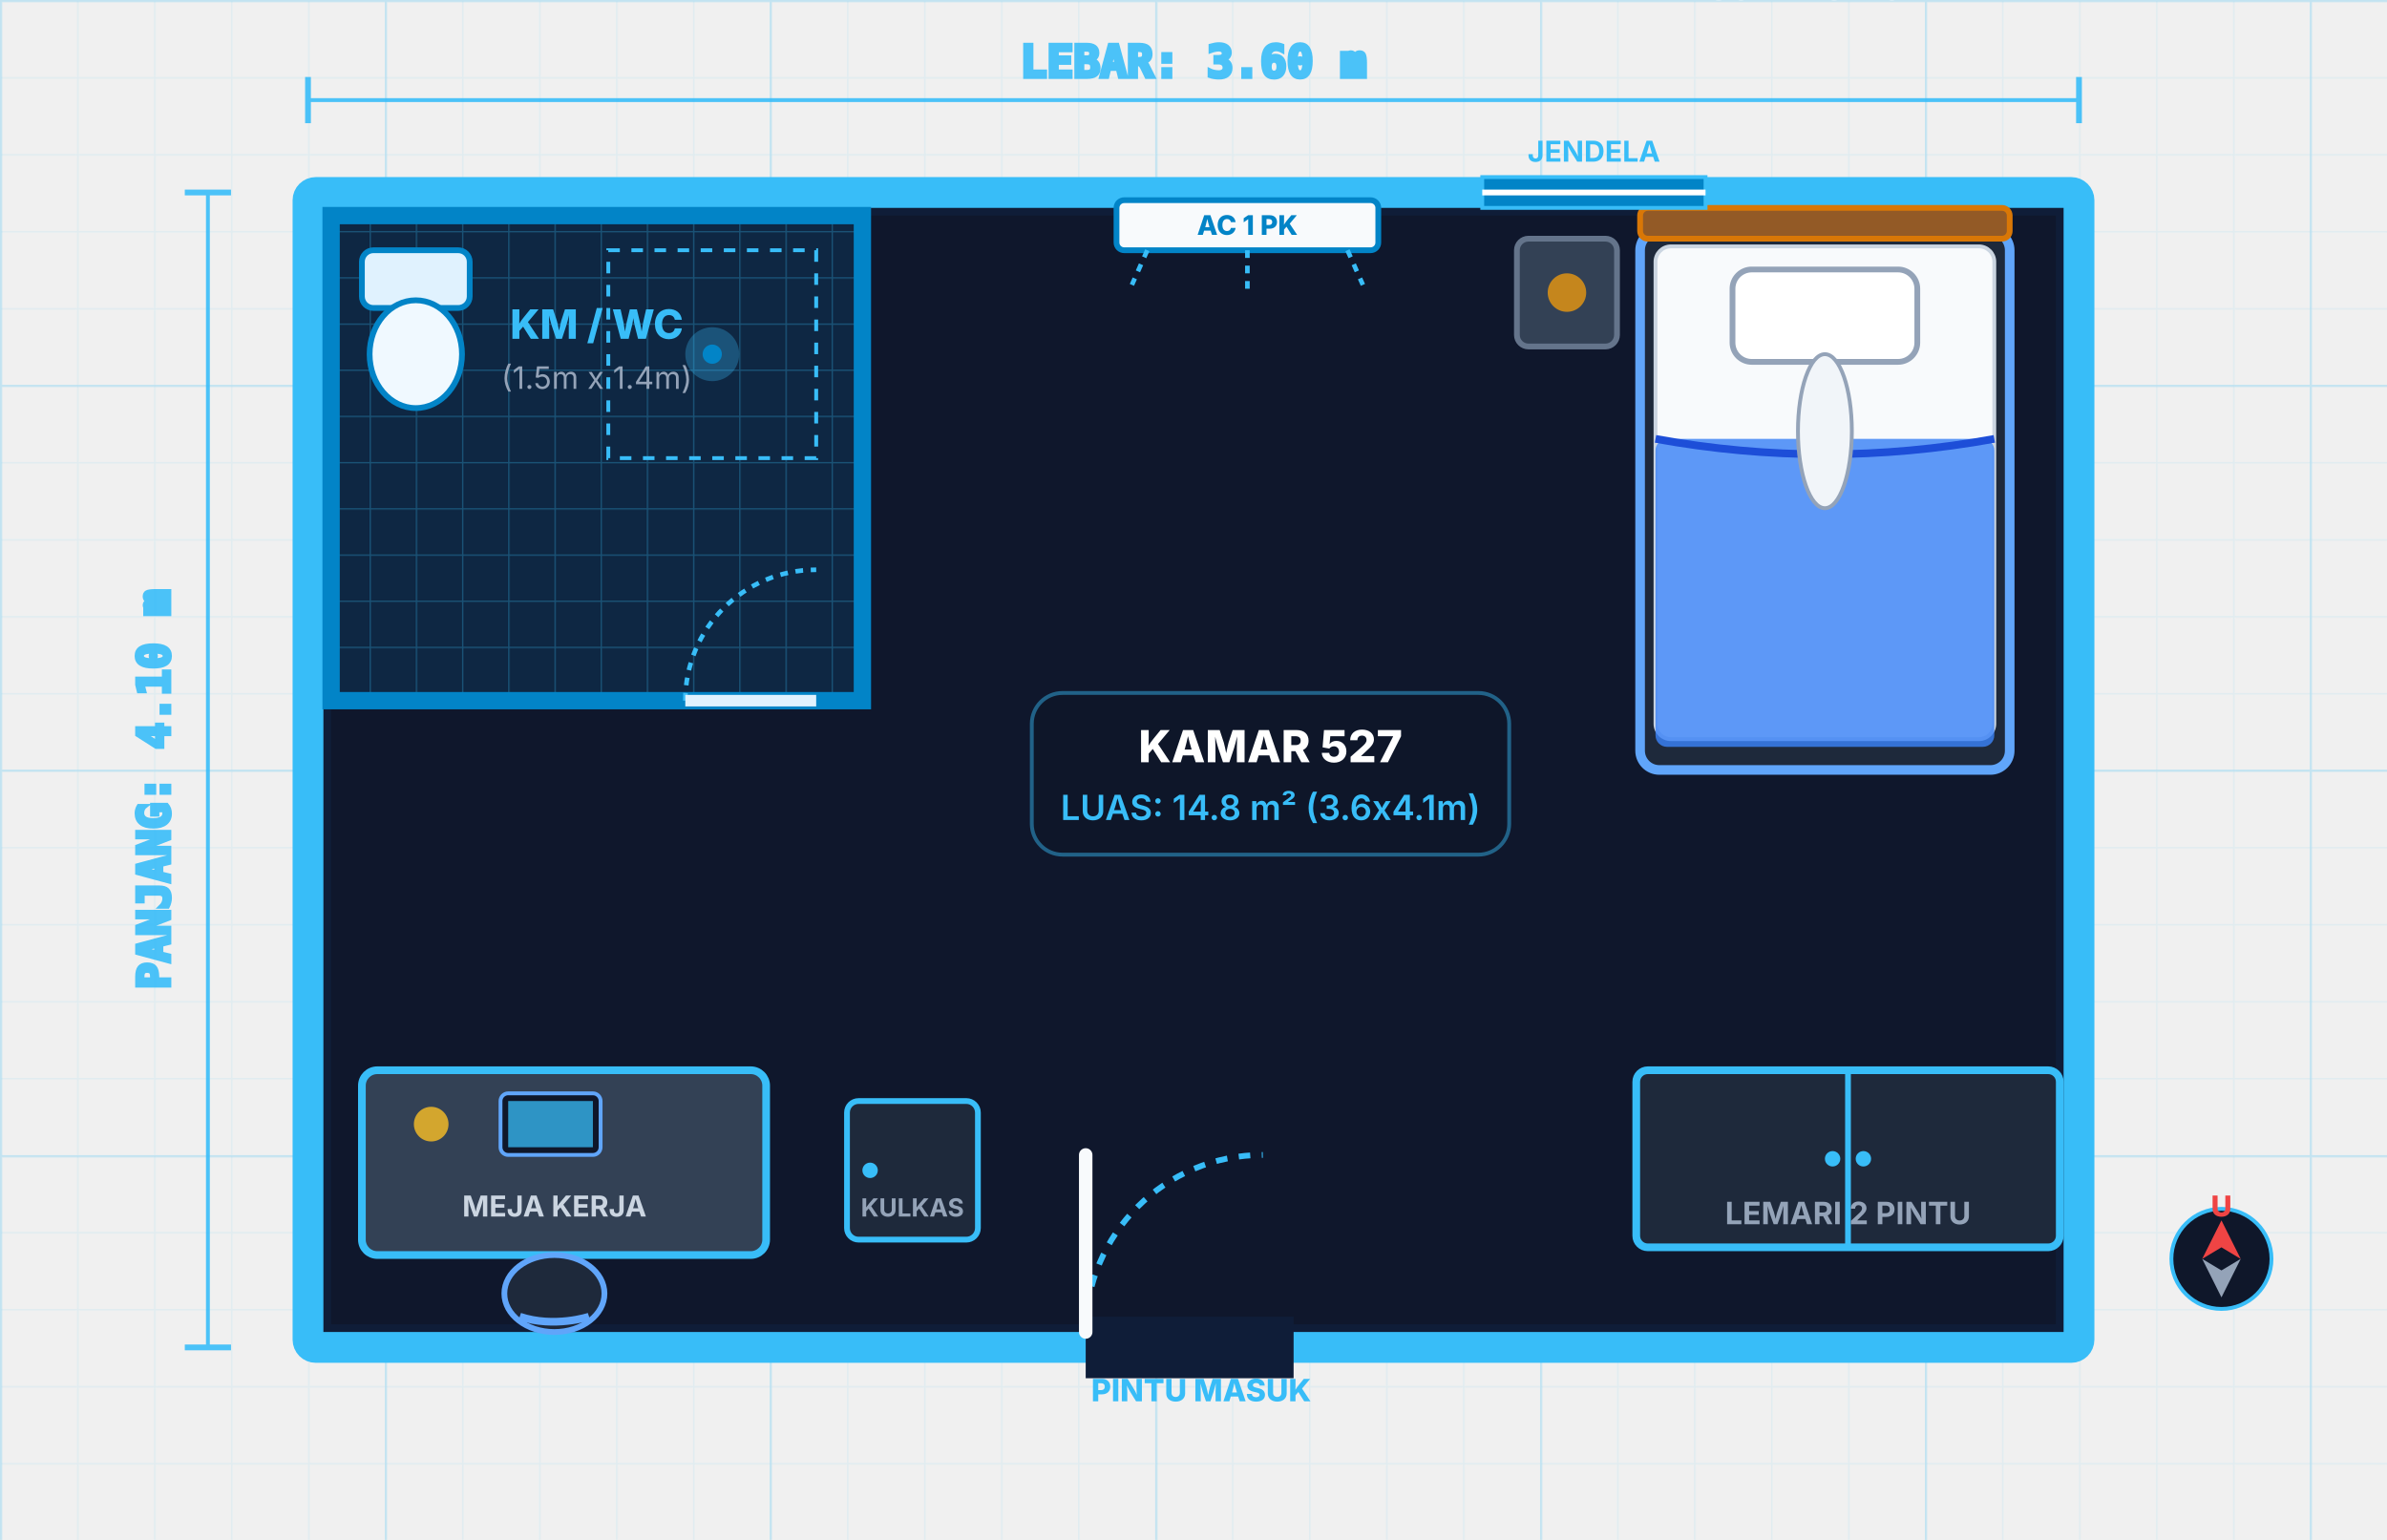
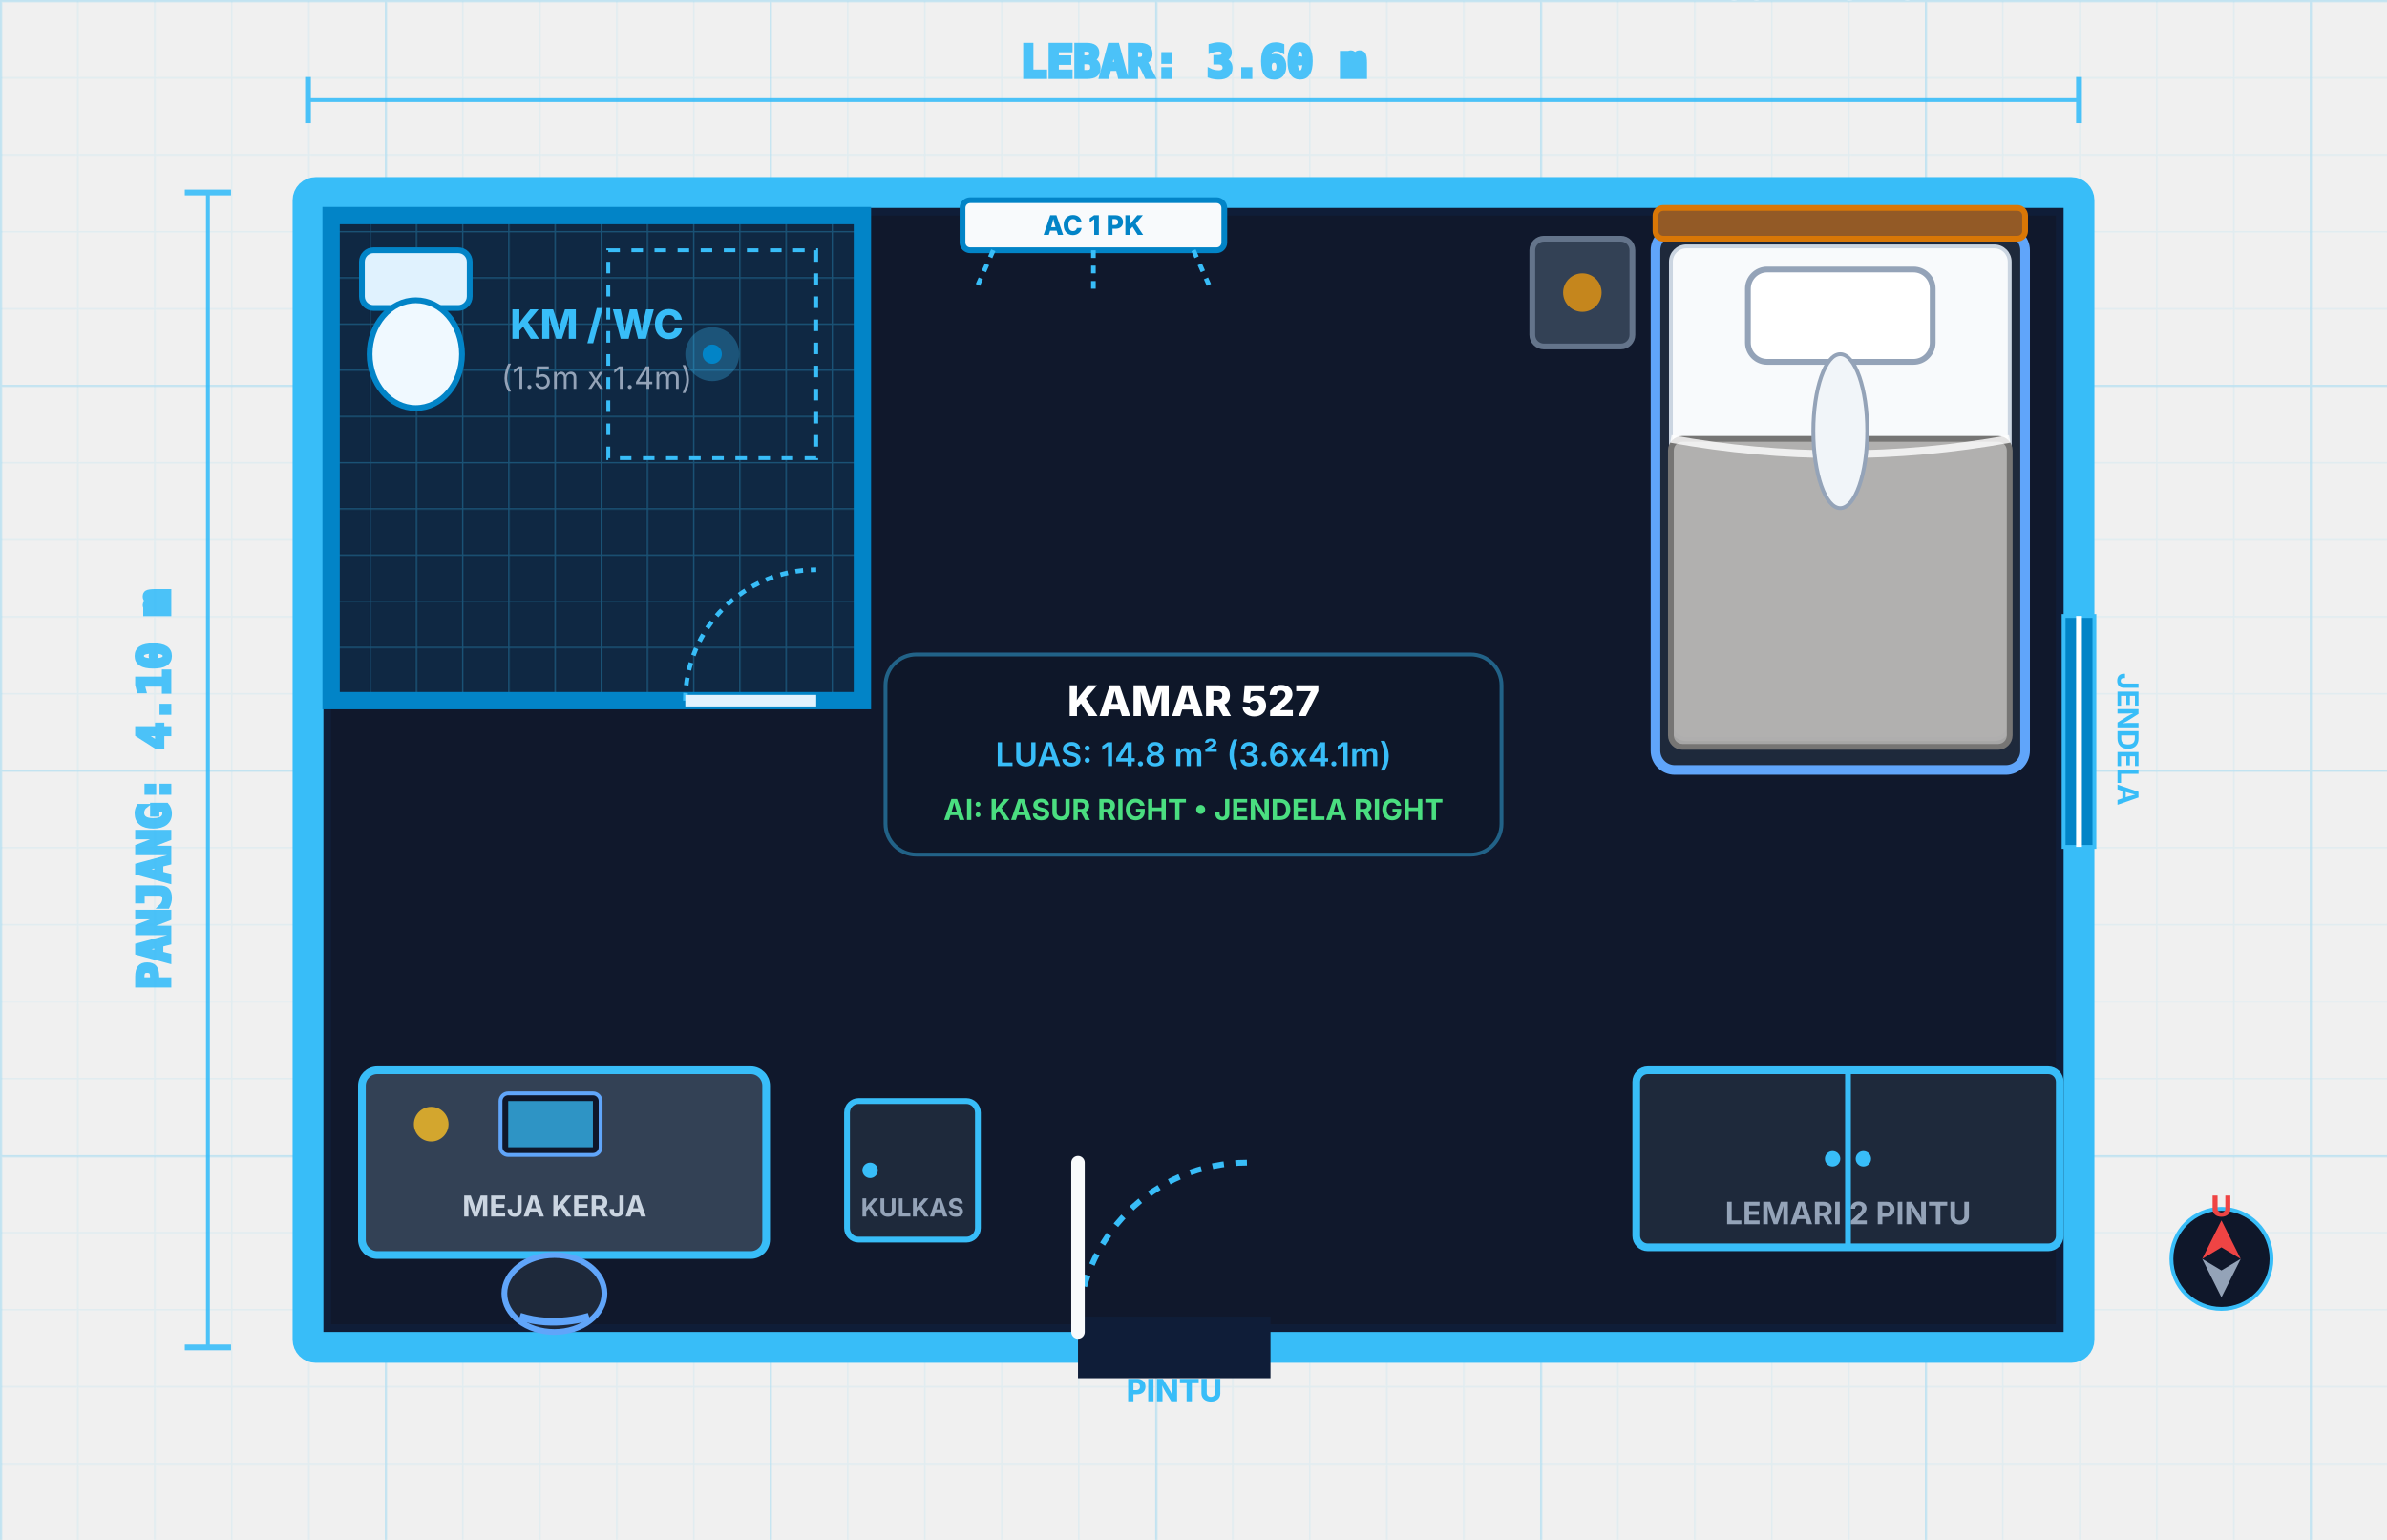
<svg xmlns="http://www.w3.org/2000/svg" viewBox="0 0 620 400" width="100%" height="100%" style="background:#0b1329; border-radius:12px; font-family:'Inter',system-ui,sans-serif;">
  <defs>
    <pattern id="grid_s_227" width="20" height="20" patternUnits="userSpaceOnUse">
      <path d="M 20 0 L 0 0 0 20" fill="none" stroke="rgba(56, 189, 248, 0.08)" stroke-width="0.8" />
    </pattern>
    <pattern id="grid_m_227" width="100" height="100" patternUnits="userSpaceOnUse">
      <path d="M 100 0 L 0 0 0 100" fill="none" stroke="rgba(56, 189, 248, 0.18)" stroke-width="1.2" />
    </pattern>
    <pattern id="tile_227" width="12" height="12" patternUnits="userSpaceOnUse">
      <rect width="12" height="12" fill="rgba(14, 165, 233, 0.12)" />
      <path d="M 12 0 L 0 0 0 12" fill="none" stroke="rgba(56, 189, 248, 0.28)" stroke-width="0.7" />
    </pattern>
  </defs>
  <rect width="620" height="400" fill="url(#grid_s_227)" />
  <rect width="620" height="400" fill="url(#grid_m_227)" />
  <g stroke="#38bdf8" stroke-width="1" opacity="0.9">
    <line x1="80" y1="26" x2="540" y2="26" />
    <line x1="80" y1="20" x2="80" y2="32" stroke-width="1.5" />
    <line x1="540" y1="20" x2="540" y2="32" stroke-width="1.5" />
    <text x="310" y="20" fill="#38bdf8" font-size="11.5" font-weight="700" text-anchor="middle" font-family="monospace">
      LEBAR: 3.60 m
    </text>
  </g>
  <g stroke="#38bdf8" stroke-width="1" opacity="0.9">
    <line x1="54" y1="50" x2="54" y2="350" />
    <line x1="48" y1="50" x2="60" y2="50" stroke-width="1.5" />
    <line x1="48" y1="350" x2="60" y2="350" stroke-width="1.5" />
    <text x="44" y="205" fill="#38bdf8" font-size="11.5" font-weight="700" text-anchor="middle" font-family="monospace" transform="rotate(-90 44 205)">
      PANJANG: 4.10 m
    </text>
  </g>
  <rect x="80" y="50" width="460" height="300" fill="#0f1d38" stroke="#38bdf8" stroke-width="8" rx="2" />
-   <rect x="86" y="56" width="448" height="288" fill="rgba(15, 23, 42, 0.88)" />
+   <rect x="86" y="56" width="448" height="288" fill="#1f1c1d" opacity="0.22" />
+   <rect x="86" y="56" width="448" height="288" fill="rgba(15, 23, 42, 0.75)" />
  <g>
    <rect x="86" y="56" width="138" height="126" fill="url(#tile_227)" stroke="#0284c7" stroke-width="4.5" />
    <text x="155" y="88" fill="#38bdf8" font-size="10.5" font-weight="800" text-anchor="middle">KM / WC</text>
    <text x="155" y="101" fill="#94a3b8" font-size="8" text-anchor="middle">(1.5m x 1.4m)</text>
    <rect x="94" y="65" width="28" height="15" rx="3" fill="#e0f2fe" stroke="#0284c7" stroke-width="1.5" />
    <ellipse cx="108" cy="92" rx="12" ry="14" fill="#f0f9ff" stroke="#0284c7" stroke-width="1.5" />
    <rect x="158" y="65" width="54" height="54" fill="none" stroke="#38bdf8" stroke-width="1" stroke-dasharray="3 3" />
    <circle cx="185" cy="92" r="7" fill="#38bdf8" opacity="0.3" />
    <circle cx="185" cy="92" r="2.5" fill="#0284c7" />
    <path d="M 178 182 A 34 34 0 0 1 212 148" fill="none" stroke="#38bdf8" stroke-width="1.2" stroke-dasharray="2 2" />
    <line x1="178" y1="182" x2="212" y2="182" stroke="#e0f2fe" stroke-width="3" />
  </g>
  <g>
-     <rect x="426" y="60" width="96" height="140" rx="5" fill="#1e293b" stroke="#60a5fa" stroke-width="2.5" />
-     <rect x="426" y="54" width="96" height="8" rx="2" fill="#935a26" stroke="#d97706" stroke-width="1.5" />
-     <rect x="430" y="64" width="88" height="128" rx="4" fill="#f8fafc" stroke="#cbd5e1" stroke-width="1" />
-     <rect x="430" y="114" width="88" height="80" rx="3" fill="#3b82f6" opacity="0.82" />
-     <path d="M 430 114 Q 474.0 122 518 114" fill="none" stroke="#1d4ed8" stroke-width="2" />
-     <rect x="450.0" y="70" width="48" height="24" rx="5" fill="#ffffff" stroke="#94a3b8" stroke-width="1.5" />
-     <ellipse cx="474.0" cy="112" rx="7" ry="20" fill="#f1f5f9" stroke="#94a3b8" stroke-width="1" />
-     <text x="474.0" cy="160" fill="#ffffff" font-size="8.5" font-weight="800" text-anchor="middle">SUPER SINGLE</text>
+     <rect x="430" y="60" width="96" height="140" rx="5" fill="#1e293b" stroke="#60a5fa" stroke-width="2.5" />
+     <rect x="430" y="54" width="96" height="8" rx="2" fill="#935a26" stroke="#d97706" stroke-width="1.5" />
+     <rect x="434" y="64" width="88" height="128" rx="4" fill="#f8fafc" stroke="#cbd5e1" stroke-width="1" />
+     <rect x="434" y="114" width="88" height="80" rx="3" fill="#aeadab" stroke="#767574" stroke-width="1.5" fill-opacity="0.95" />
+     <path d="M 434 114 Q 478.0 122 522 114" fill="none" stroke="#ffffff" stroke-width="2" opacity="0.8" />
+     <rect x="454.0" y="70" width="48" height="24" rx="5" fill="#ffffff" stroke="#94a3b8" stroke-width="1.5" />
+     <ellipse cx="478.0" cy="112" rx="7" ry="20" fill="#f1f5f9" stroke="#94a3b8" stroke-width="1" />
+     <text x="478.0" cy="160" fill="#ffffff" font-size="8.5" font-weight="800" text-anchor="middle">SUPER SINGLE</text>
  </g>
-   <rect x="394" y="62" width="26" height="28" rx="3" fill="#334155" stroke="#64748b" stroke-width="1.5" />
-   <circle cx="407" cy="76" r="5" fill="#f59e0b" opacity="0.75" />
+   <rect x="398" y="62" width="26" height="28" rx="3" fill="#334155" stroke="#64748b" stroke-width="1.5" />
+   <circle cx="411" cy="76" r="5" fill="#f59e0b" opacity="0.75" />
  <g>
    <rect x="425" y="278" width="110" height="46" rx="3" fill="#1e293b" stroke="#38bdf8" stroke-width="2" />
    <line x1="480" y1="278" x2="480" y2="324" stroke="#38bdf8" stroke-width="1.5" />
    <circle cx="476" cy="301" r="2" fill="#38bdf8" />
    <circle cx="484" cy="301" r="2" fill="#38bdf8" />
    <text x="480" y="318" fill="#94a3b8" font-size="8" font-weight="700" text-anchor="middle">LEMARI 2 PINTU</text>
  </g>
  <g>
    <rect x="94" y="278" width="105" height="48" rx="4" fill="#334155" stroke="#38bdf8" stroke-width="2" />
    <rect x="130" y="284" width="26" height="16" rx="2" fill="#0f172a" stroke="#60a5fa" stroke-width="1" />
    <rect x="132" y="286" width="22" height="12" fill="#38bdf8" opacity="0.75" />
    <circle cx="112" cy="292" r="4.5" fill="#fbbf24" opacity="0.8" />
    <ellipse cx="144" cy="336" rx="13" ry="10" fill="#1e293b" stroke="#60a5fa" stroke-width="1.5" />
    <path d="M 135 342 C 144 345 153 342 153 342" stroke="#60a5fa" stroke-width="2" fill="none" />
    <text x="144" y="316" fill="#cbd5e1" font-size="7.5" font-weight="700" text-anchor="middle">MEJA KERJA</text>
  </g>
  <g>
-     <rect x="290" y="52" width="68" height="13" rx="2" fill="#f8fafc" stroke="#0284c7" stroke-width="1.5" />
-     <path d="M 298 65 L 294 74" stroke="#38bdf8" stroke-width="1.2" stroke-dasharray="2 2" />
-     <path d="M 324 65 L 324 76" stroke="#38bdf8" stroke-width="1.2" stroke-dasharray="2 2" />
-     <path d="M 350 65 L 354 74" stroke="#38bdf8" stroke-width="1.2" stroke-dasharray="2 2" />
-     <text x="324" y="61" fill="#0284c7" font-size="7" font-weight="800" text-anchor="middle">AC 1 PK</text>
+     <rect x="250" y="52" width="68" height="13" rx="2" fill="#f8fafc" stroke="#0284c7" stroke-width="1.5" />
+     <path d="M 258 65 L 254 74" stroke="#38bdf8" stroke-width="1.2" stroke-dasharray="2 2" />
+     <path d="M 284 65 L 284 76" stroke="#38bdf8" stroke-width="1.2" stroke-dasharray="2 2" />
+     <path d="M 310 65 L 314 74" stroke="#38bdf8" stroke-width="1.2" stroke-dasharray="2 2" />
+     <text x="284" y="61" fill="#0284c7" font-size="7" font-weight="800" text-anchor="middle">AC 1 PK</text>
  </g>
  <g>
    <rect x="220" y="286" width="34" height="36" rx="3" fill="#1e293b" stroke="#38bdf8" stroke-width="1.5" />
    <circle cx="226" cy="304" r="2" fill="#38bdf8" />
    <text x="237" y="316" fill="#94a3b8" font-size="6.5" font-weight="700" text-anchor="middle">KULKAS</text>
  </g>
  <g>
-     <rect x="385" y="46" width="58" height="8" fill="#0284c7" stroke="#38bdf8" stroke-width="1" />
-     <line x1="385" y1="50" x2="443" y2="50" stroke="#ffffff" stroke-width="1.5" />
-     <text x="414" y="42" fill="#38bdf8" font-size="7.5" font-weight="700" text-anchor="middle">JENDELA</text>
+     <rect x="536" y="160" width="8" height="60" fill="#0284c7" stroke="#38bdf8" stroke-width="1" />
+     <line x1="540" y1="160" x2="540" y2="220" stroke="#ffffff" stroke-width="1.5" />
+     <text x="550" y="192" fill="#38bdf8" font-size="7.5" font-weight="700" text-anchor="middle" transform="rotate(90 550 192)">JENDELA</text>
  </g>
  <g>
-     <rect x="282" y="342" width="54" height="16" fill="#0f1d38" />
-     <path d="M 282 346 A 46 46 0 0 1 328 300" fill="none" stroke="#38bdf8" stroke-width="1.5" stroke-dasharray="3 3" />
-     <line x1="282" y1="346" x2="282" y2="300" stroke="#f8fafc" stroke-width="3.5" stroke-linecap="round" />
-     <text x="312" y="364" fill="#38bdf8" font-size="8" font-weight="800" text-anchor="middle">PINTU MASUK</text>
+     <rect x="280" y="342" width="50" height="16" fill="#0f1d38" />
+     <path d="M 280 346 A 44 44 0 0 1 324 302" fill="none" stroke="#38bdf8" stroke-width="1.5" stroke-dasharray="3 3" />
+     <line x1="280" y1="346" x2="280" y2="302" stroke="#f8fafc" stroke-width="3.5" stroke-linecap="round" />
+     <text x="305" y="364" fill="#38bdf8" font-size="8" font-weight="800" text-anchor="middle">PINTU</text>
  </g>
  <g>
-     <rect x="268" y="180" width="124" height="42" rx="8" fill="rgba(15, 23, 42, 0.9)" stroke="rgba(56, 189, 248, 0.45)" stroke-width="1" />
-     <text x="330" y="198" fill="#ffffff" font-size="11.5" font-weight="800" text-anchor="middle">KAMAR 527</text>
-     <text x="330" y="213" fill="#38bdf8" font-size="9" font-weight="600" text-anchor="middle">LUAS: 14.8 m² (3.6x4.1m)</text>
+     <rect x="230" y="170" width="160" height="52" rx="8" fill="rgba(15, 23, 42, 0.92)" stroke="rgba(56, 189, 248, 0.45)" stroke-width="1" />
+     <text x="310" y="186" fill="#ffffff" font-size="11" font-weight="800" text-anchor="middle">KAMAR 527</text>
+     <text x="310" y="199" fill="#38bdf8" font-size="8.5" font-weight="600" text-anchor="middle">LUAS: 14.8 m² (3.6x4.1m)</text>
+     <text x="310" y="213" fill="#4ade80" font-size="7.5" font-weight="700" text-anchor="middle">AI: KASUR RIGHT • JENDELA RIGHT</text>
  </g>
  <g transform="translate(562, 312)">
    <circle cx="15" cy="15" r="13" fill="#0f172a" stroke="#38bdf8" stroke-width="1" />
    <path d="M 15 5 L 20 15 L 15 12 L 10 15 Z" fill="#ef4444" />
    <path d="M 15 25 L 20 15 L 15 18 L 10 15 Z" fill="#94a3b8" />
    <text x="15" y="4" fill="#ef4444" font-size="7.5" font-weight="800" text-anchor="middle">U</text>
  </g>
</svg>
